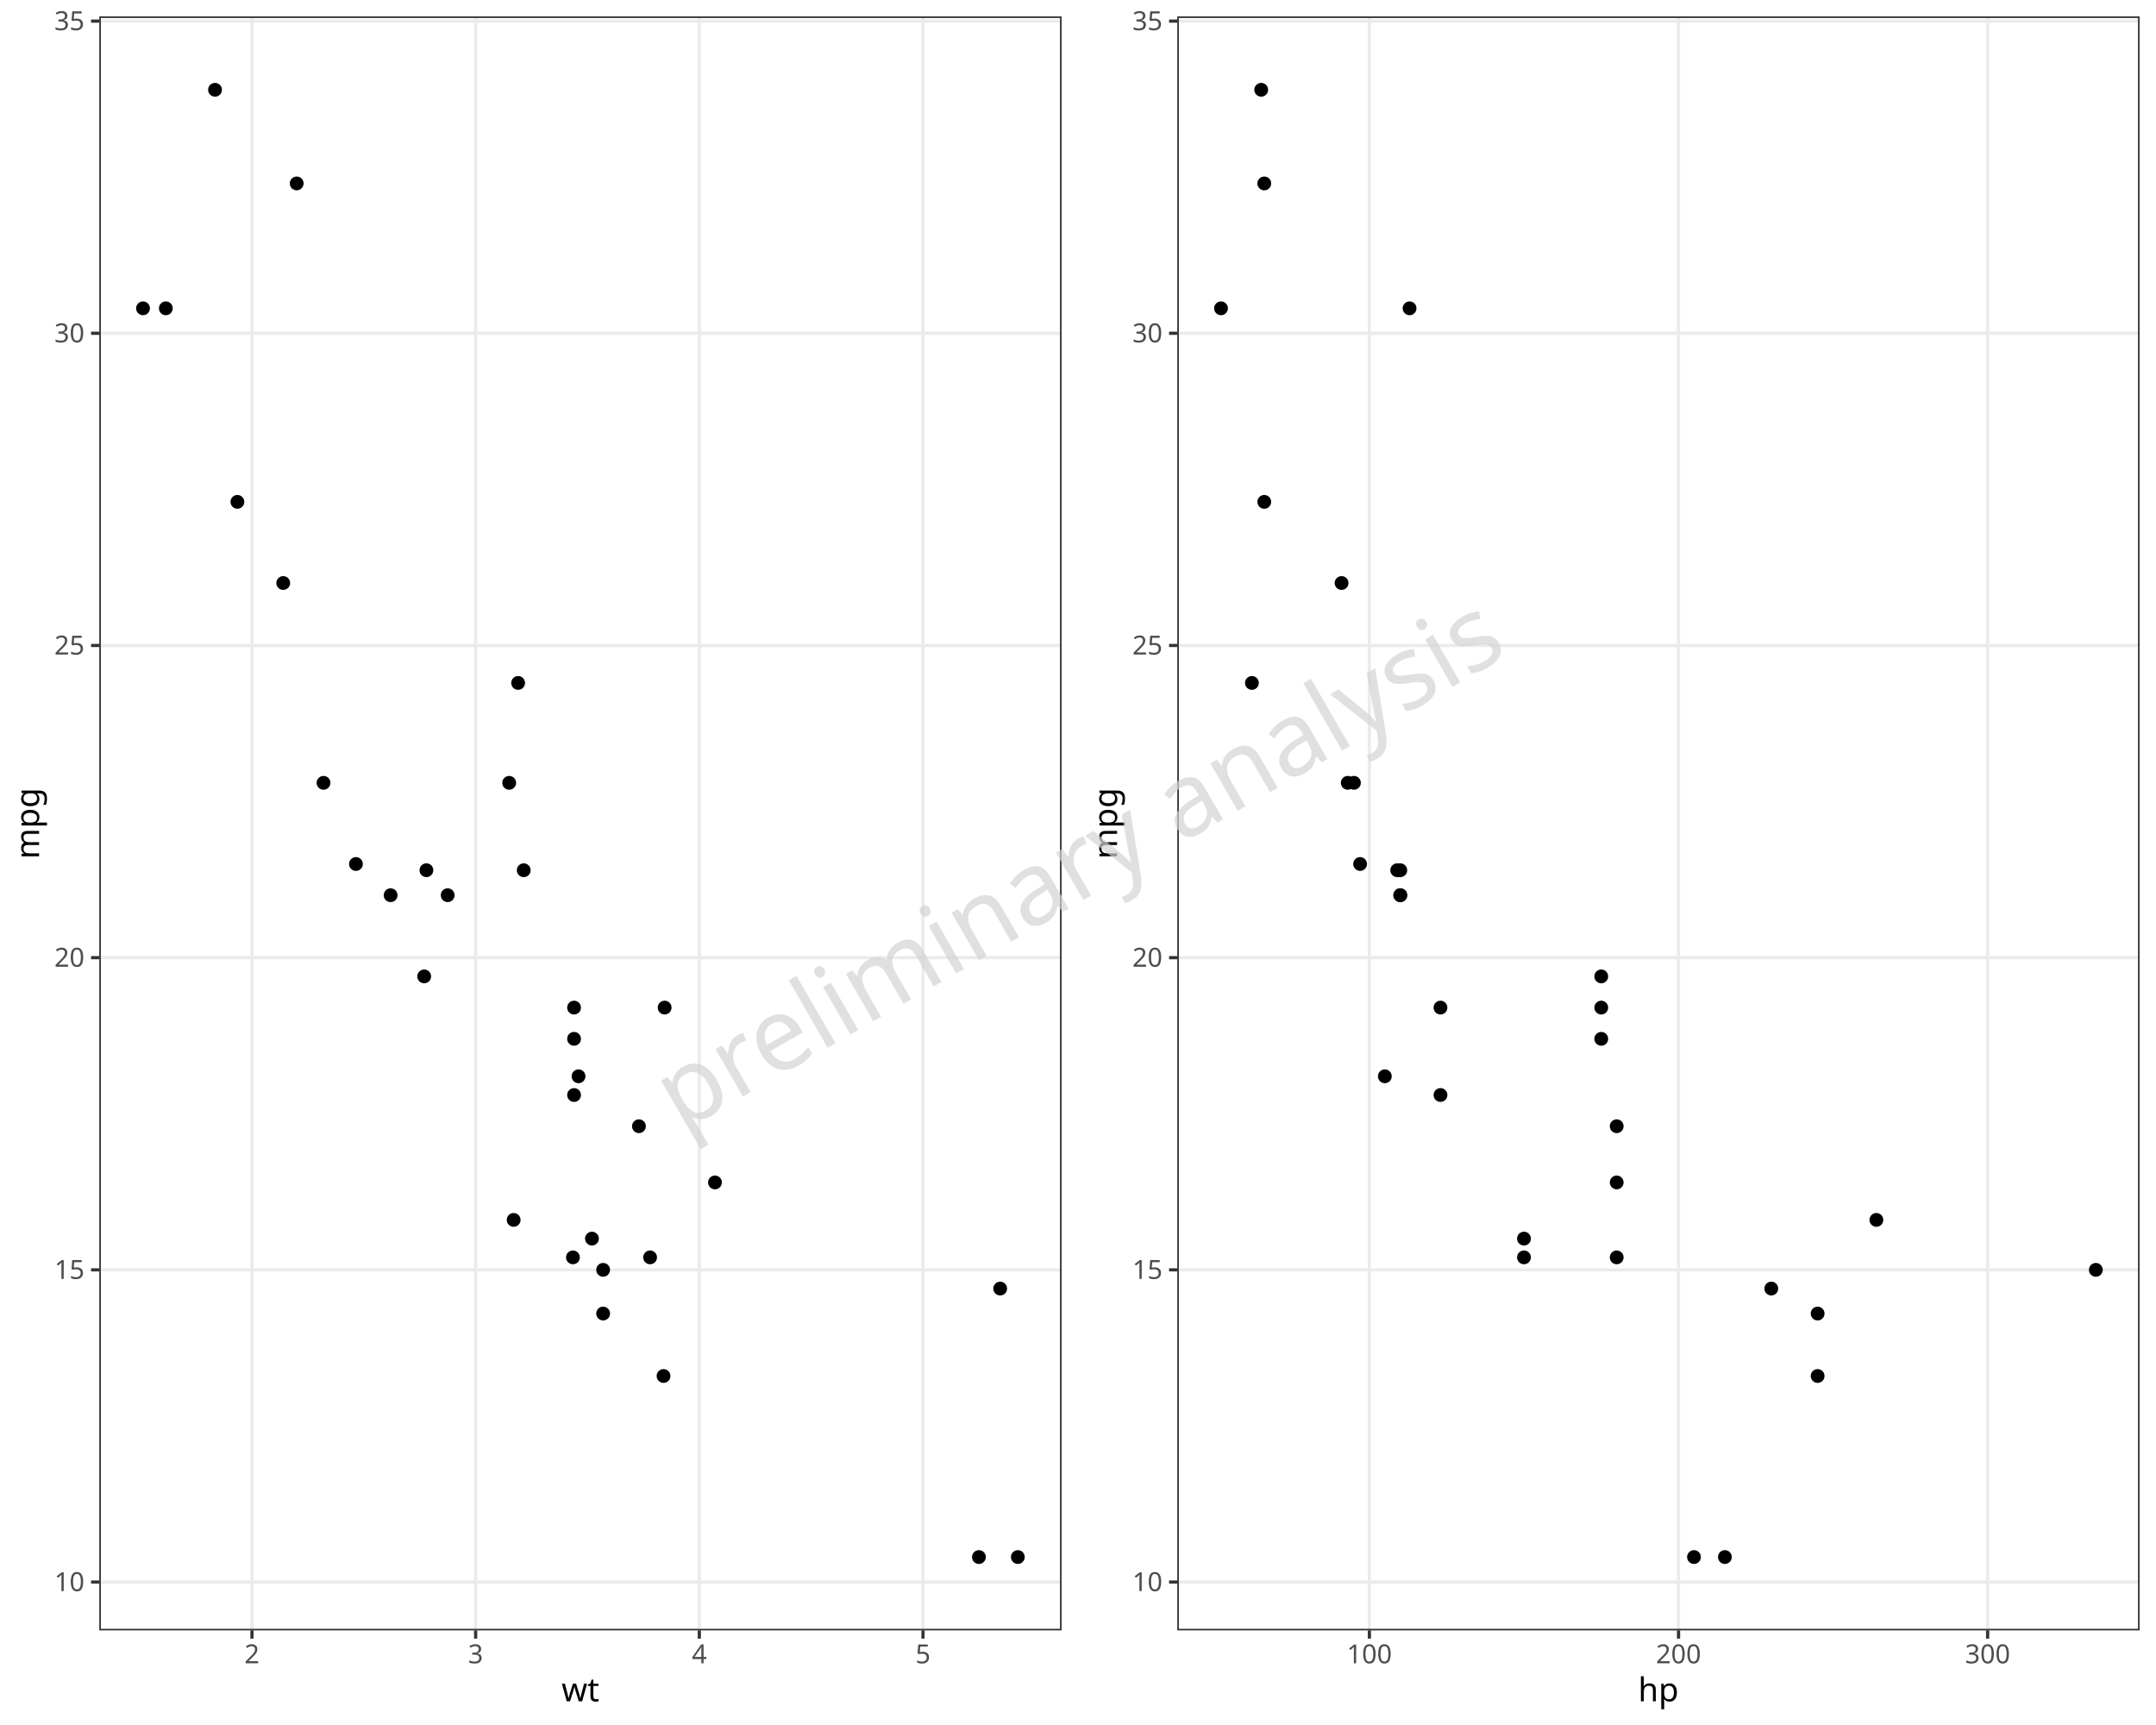
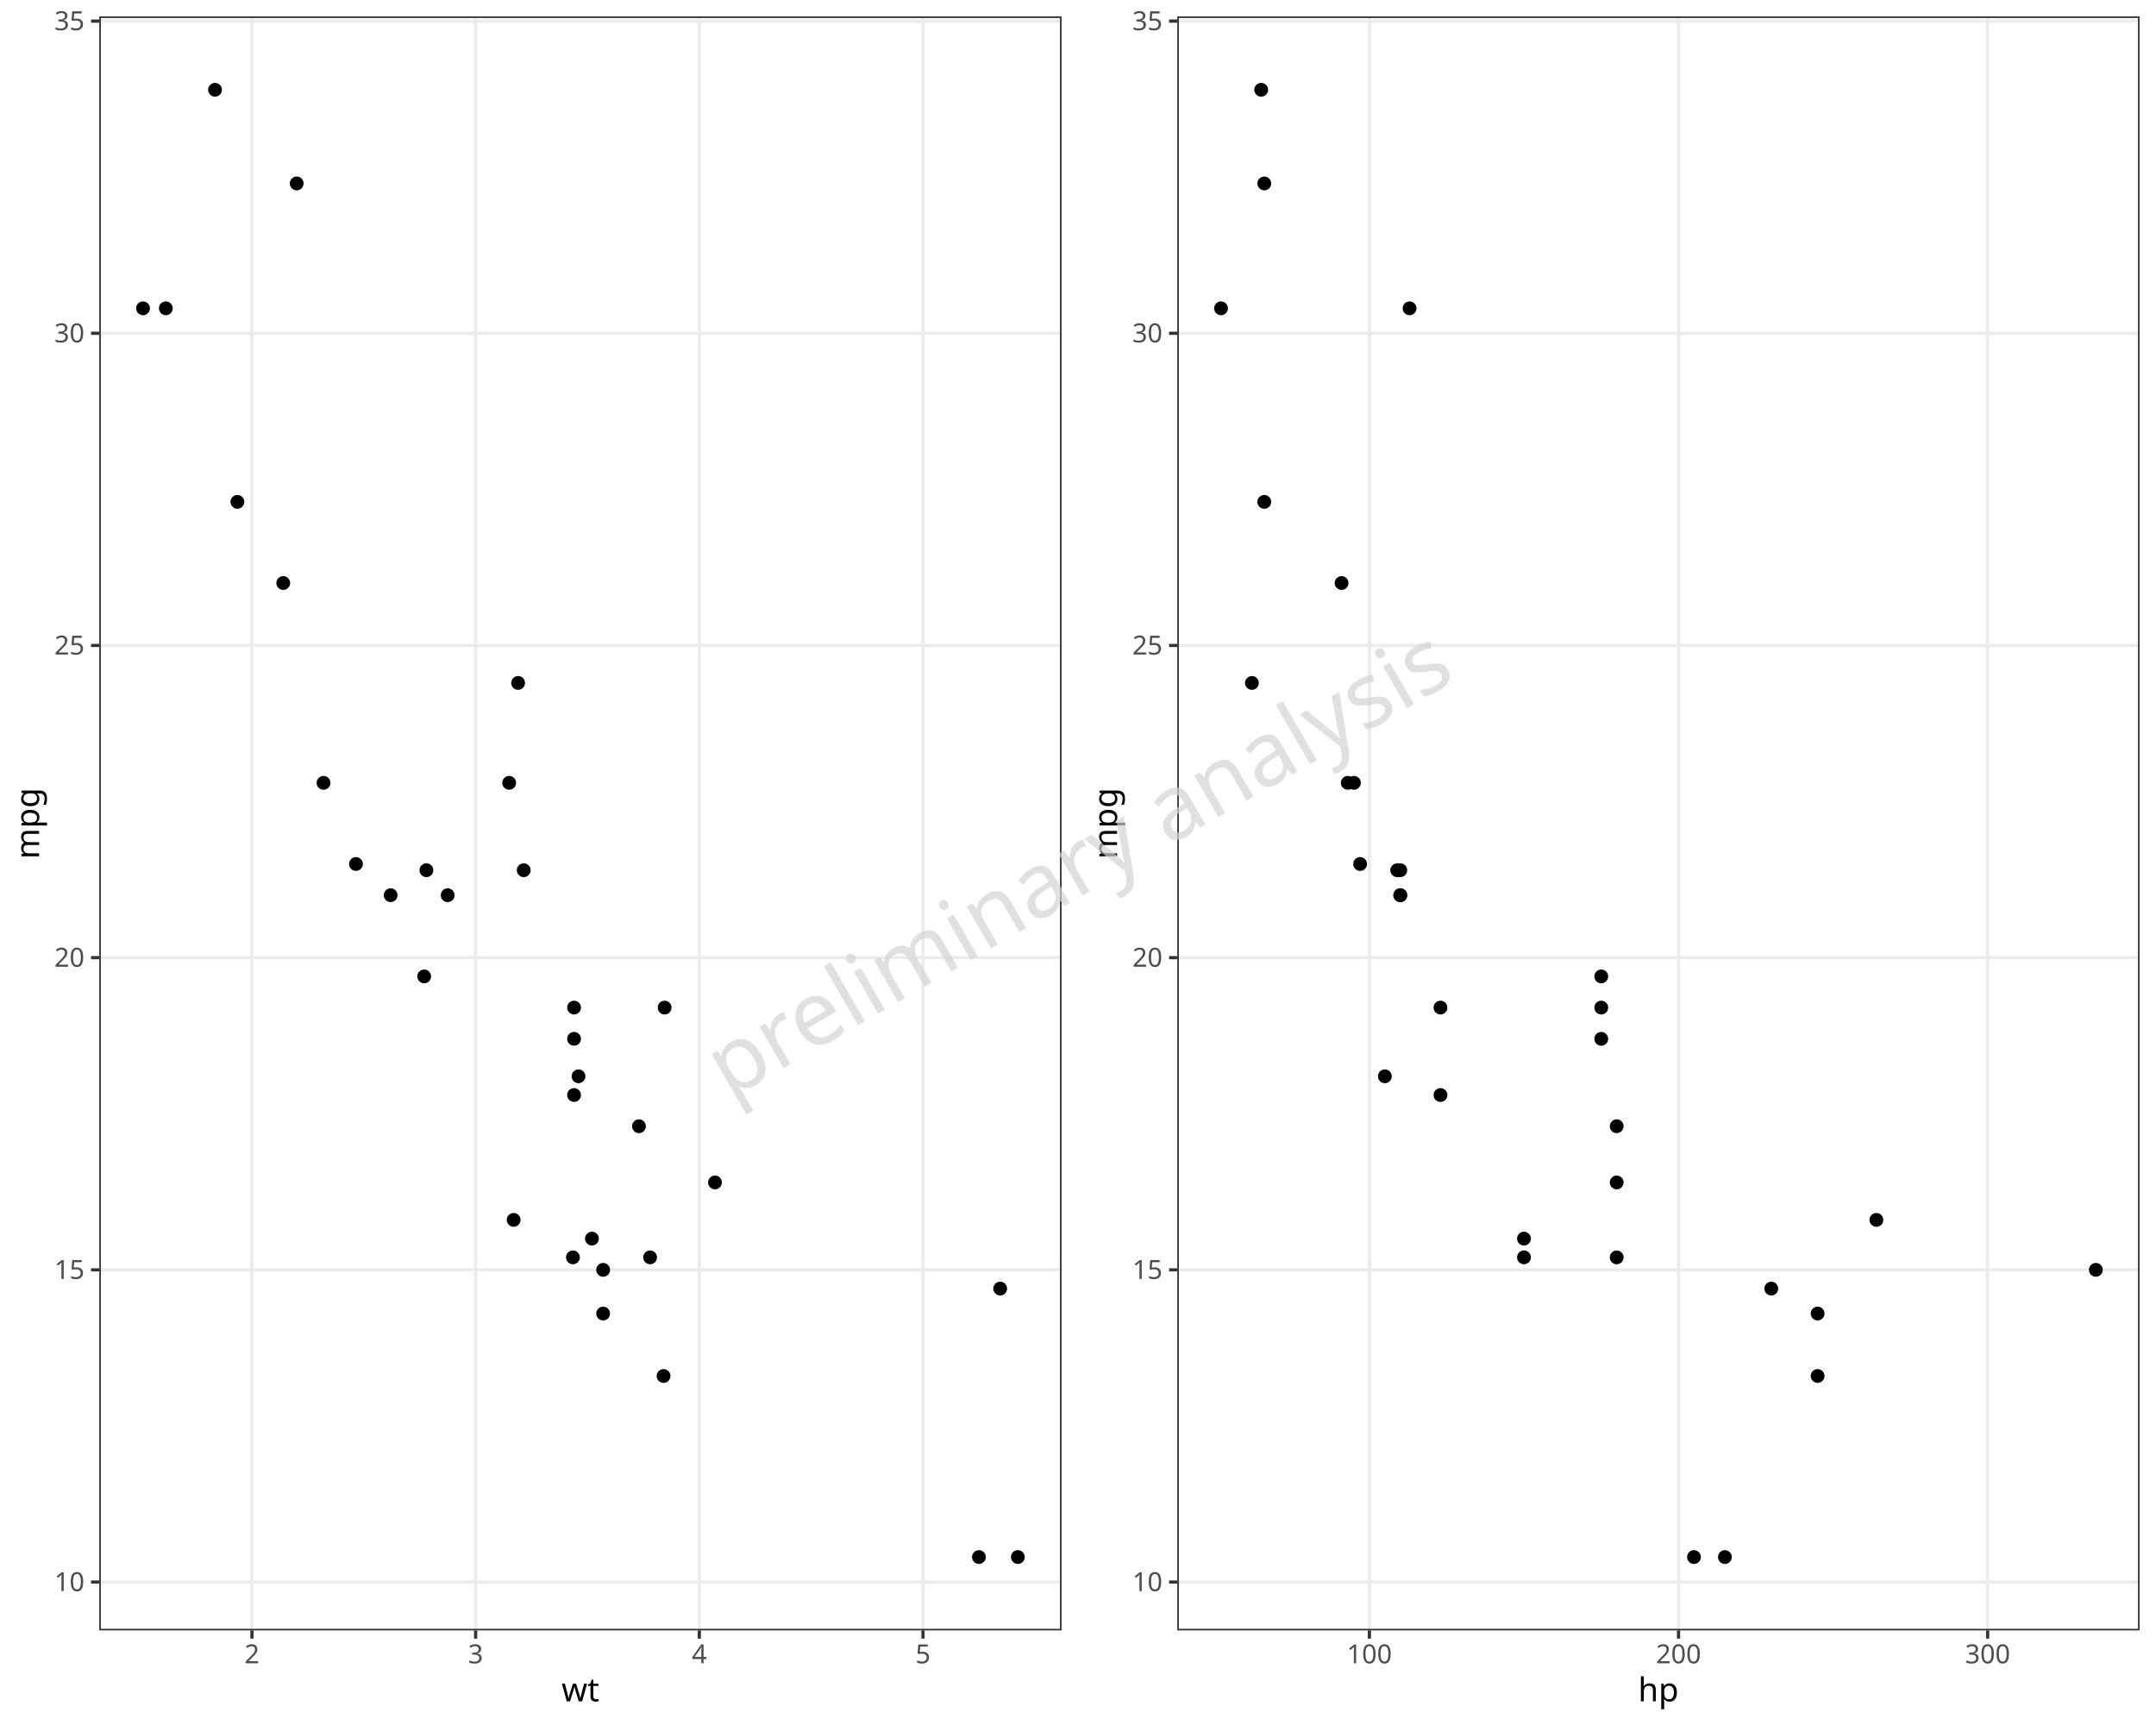
<svg xmlns="http://www.w3.org/2000/svg" class="svglite" data-engine-version="2.0" width="720.00pt" height="576.00pt" viewBox="0 0 720.00 576.00">
  <defs>
    <style type="text/css">
    .svglite line, .svglite polyline, .svglite polygon, .svglite path, .svglite rect, .svglite circle {
      fill: none;
      stroke: #000000;
      stroke-linecap: round;
      stroke-linejoin: round;
      stroke-miterlimit: 10.00;
    }
  </style>
  </defs>
  <rect width="100%" height="100%" style="stroke: none; fill: #FFFFFF;" />
  <defs>
    <clipPath id="cpMC4wMHw3MjAuMDB8MC4wMHw1NzYuMDA=">
      <rect x="0.00" y="0.00" width="720.00" height="576.00" />
    </clipPath>
  </defs>
  <g clip-path="url(#cpMC4wMHw3MjAuMDB8MC4wMHw1NzYuMDA=)">
</g>
  <defs>
    <clipPath id="cpMC4wMHwzNjAuMDB8MC4wMHw1NzYuMDA=">
      <rect x="0.00" y="0.00" width="360.00" height="576.00" />
    </clipPath>
  </defs>
  <g clip-path="url(#cpMC4wMHwzNjAuMDB8MC4wMHw1NzYuMDA=)">
    <rect x="0.00" y="0.00" width="360.00" height="576.00" style="stroke-width: 1.07; stroke: #FFFFFF; fill: #FFFFFF;" />
  </g>
  <g clip-path="url(#cpMC4wMHw3MjAuMDB8MC4wMHw1NzYuMDA=)">
</g>
  <defs>
    <clipPath id="cpMzMuMTV8MzU0LjUyfDUuNDh8NTQ0LjQy">
      <rect x="33.15" y="5.48" width="321.37" height="538.94" />
    </clipPath>
  </defs>
  <g clip-path="url(#cpMzMuMTV8MzU0LjUyfDUuNDh8NTQ0LjQy)">
    <rect x="33.15" y="5.48" width="321.37" height="538.94" style="stroke-width: 1.07; stroke: none; fill: #FFFFFF;" />
    <polyline points="33.15,528.26 354.52,528.26 " style="stroke-width: 1.07; stroke: #EBEBEB; stroke-linecap: butt;" />
    <polyline points="33.15,424.02 354.52,424.02 " style="stroke-width: 1.07; stroke: #EBEBEB; stroke-linecap: butt;" />
    <polyline points="33.15,319.77 354.52,319.77 " style="stroke-width: 1.07; stroke: #EBEBEB; stroke-linecap: butt;" />
    <polyline points="33.15,215.53 354.52,215.53 " style="stroke-width: 1.07; stroke: #EBEBEB; stroke-linecap: butt;" />
    <polyline points="33.15,111.29 354.52,111.29 " style="stroke-width: 1.07; stroke: #EBEBEB; stroke-linecap: butt;" />
    <polyline points="33.15,7.04 354.52,7.04 " style="stroke-width: 1.07; stroke: #EBEBEB; stroke-linecap: butt;" />
    <polyline points="84.14,544.42 84.14,5.48 " style="stroke-width: 1.07; stroke: #EBEBEB; stroke-linecap: butt;" />
    <polyline points="158.84,544.42 158.84,5.48 " style="stroke-width: 1.07; stroke: #EBEBEB; stroke-linecap: butt;" />
    <polyline points="233.54,544.42 233.54,5.48 " style="stroke-width: 1.07; stroke: #EBEBEB; stroke-linecap: butt;" />
    <polyline points="308.24,544.42 308.24,5.48 " style="stroke-width: 1.07; stroke: #EBEBEB; stroke-linecap: butt;" />
    <circle cx="130.45" cy="298.92" r="1.95" style="stroke-width: 0.71; fill: #000000;" />
    <circle cx="149.50" cy="298.92" r="1.95" style="stroke-width: 0.71; fill: #000000;" />
    <circle cx="108.04" cy="261.40" r="1.95" style="stroke-width: 0.71; fill: #000000;" />
    <circle cx="174.90" cy="290.58" r="1.95" style="stroke-width: 0.71; fill: #000000;" />
    <circle cx="191.71" cy="346.88" r="1.95" style="stroke-width: 0.71; fill: #000000;" />
    <circle cx="193.20" cy="359.39" r="1.95" style="stroke-width: 0.71; fill: #000000;" />
    <circle cx="201.42" cy="438.61" r="1.95" style="stroke-width: 0.71; fill: #000000;" />
    <circle cx="173.03" cy="228.04" r="1.95" style="stroke-width: 0.71; fill: #000000;" />
    <circle cx="170.04" cy="261.40" r="1.95" style="stroke-width: 0.71; fill: #000000;" />
    <circle cx="191.71" cy="336.45" r="1.95" style="stroke-width: 0.71; fill: #000000;" />
    <circle cx="191.71" cy="365.64" r="1.95" style="stroke-width: 0.71; fill: #000000;" />
    <circle cx="238.77" cy="394.83" r="1.95" style="stroke-width: 0.71; fill: #000000;" />
    <circle cx="213.37" cy="376.06" r="1.95" style="stroke-width: 0.71; fill: #000000;" />
    <circle cx="217.10" cy="419.85" r="1.95" style="stroke-width: 0.71; fill: #000000;" />
    <circle cx="326.91" cy="519.92" r="1.95" style="stroke-width: 0.71; fill: #000000;" />
    <circle cx="339.91" cy="519.92" r="1.95" style="stroke-width: 0.71; fill: #000000;" />
    <circle cx="334.01" cy="430.27" r="1.95" style="stroke-width: 0.71; fill: #000000;" />
    <circle cx="99.08" cy="61.25" r="1.95" style="stroke-width: 0.71; fill: #000000;" />
    <circle cx="55.38" cy="102.95" r="1.95" style="stroke-width: 0.71; fill: #000000;" />
    <circle cx="71.81" cy="29.98" r="1.95" style="stroke-width: 0.71; fill: #000000;" />
    <circle cx="118.87" cy="288.50" r="1.95" style="stroke-width: 0.71; fill: #000000;" />
    <circle cx="197.68" cy="413.59" r="1.95" style="stroke-width: 0.71; fill: #000000;" />
    <circle cx="191.33" cy="419.85" r="1.95" style="stroke-width: 0.71; fill: #000000;" />
    <circle cx="221.59" cy="459.46" r="1.95" style="stroke-width: 0.71; fill: #000000;" />
    <circle cx="221.96" cy="336.45" r="1.95" style="stroke-width: 0.71; fill: #000000;" />
    <circle cx="79.28" cy="167.58" r="1.95" style="stroke-width: 0.71; fill: #000000;" />
    <circle cx="94.59" cy="194.68" r="1.95" style="stroke-width: 0.71; fill: #000000;" />
    <circle cx="47.76" cy="102.95" r="1.95" style="stroke-width: 0.71; fill: #000000;" />
    <circle cx="171.54" cy="407.34" r="1.95" style="stroke-width: 0.71; fill: #000000;" />
    <circle cx="141.66" cy="326.03" r="1.95" style="stroke-width: 0.71; fill: #000000;" />
    <circle cx="201.42" cy="424.02" r="1.95" style="stroke-width: 0.71; fill: #000000;" />
    <circle cx="142.40" cy="290.58" r="1.95" style="stroke-width: 0.71; fill: #000000;" />
    <rect x="33.15" y="5.48" width="321.37" height="538.94" style="stroke-width: 1.07; stroke: #333333;" />
  </g>
  <g clip-path="url(#cpMC4wMHw3MjAuMDB8MC4wMHw1NzYuMDA=)">
    <text x="28.22" y="531.29" text-anchor="end" style="font-size: 8.80px; fill: #4D4D4D; font-family: sans;" textLength="9.79px" lengthAdjust="spacingAndGlyphs">10</text>
    <text x="28.22" y="427.04" text-anchor="end" style="font-size: 8.80px; fill: #4D4D4D; font-family: sans;" textLength="9.79px" lengthAdjust="spacingAndGlyphs">15</text>
    <text x="28.22" y="322.80" text-anchor="end" style="font-size: 8.80px; fill: #4D4D4D; font-family: sans;" textLength="9.79px" lengthAdjust="spacingAndGlyphs">20</text>
    <text x="28.22" y="218.56" text-anchor="end" style="font-size: 8.80px; fill: #4D4D4D; font-family: sans;" textLength="9.79px" lengthAdjust="spacingAndGlyphs">25</text>
    <text x="28.22" y="114.31" text-anchor="end" style="font-size: 8.80px; fill: #4D4D4D; font-family: sans;" textLength="9.79px" lengthAdjust="spacingAndGlyphs">30</text>
    <text x="28.22" y="10.07" text-anchor="end" style="font-size: 8.80px; fill: #4D4D4D; font-family: sans;" textLength="9.79px" lengthAdjust="spacingAndGlyphs">35</text>
    <polyline points="30.41,528.26 33.15,528.26 " style="stroke-width: 1.07; stroke: #333333; stroke-linecap: butt;" />
    <polyline points="30.41,424.02 33.15,424.02 " style="stroke-width: 1.07; stroke: #333333; stroke-linecap: butt;" />
    <polyline points="30.41,319.77 33.15,319.77 " style="stroke-width: 1.07; stroke: #333333; stroke-linecap: butt;" />
    <polyline points="30.41,215.53 33.15,215.53 " style="stroke-width: 1.07; stroke: #333333; stroke-linecap: butt;" />
    <polyline points="30.41,111.29 33.15,111.29 " style="stroke-width: 1.07; stroke: #333333; stroke-linecap: butt;" />
    <polyline points="30.41,7.04 33.15,7.04 " style="stroke-width: 1.07; stroke: #333333; stroke-linecap: butt;" />
    <polyline points="84.14,547.16 84.14,544.42 " style="stroke-width: 1.07; stroke: #333333; stroke-linecap: butt;" />
    <polyline points="158.84,547.16 158.84,544.42 " style="stroke-width: 1.07; stroke: #333333; stroke-linecap: butt;" />
    <polyline points="233.54,547.16 233.54,544.42 " style="stroke-width: 1.07; stroke: #333333; stroke-linecap: butt;" />
    <polyline points="308.24,547.16 308.24,544.42 " style="stroke-width: 1.07; stroke: #333333; stroke-linecap: butt;" />
    <text x="84.14" y="555.40" text-anchor="middle" style="font-size: 8.80px; fill: #4D4D4D; font-family: sans;" textLength="4.89px" lengthAdjust="spacingAndGlyphs">2</text>
    <text x="158.84" y="555.40" text-anchor="middle" style="font-size: 8.80px; fill: #4D4D4D; font-family: sans;" textLength="4.89px" lengthAdjust="spacingAndGlyphs">3</text>
    <text x="233.54" y="555.40" text-anchor="middle" style="font-size: 8.80px; fill: #4D4D4D; font-family: sans;" textLength="4.89px" lengthAdjust="spacingAndGlyphs">4</text>
    <text x="308.24" y="555.40" text-anchor="middle" style="font-size: 8.80px; fill: #4D4D4D; font-family: sans;" textLength="4.89px" lengthAdjust="spacingAndGlyphs">5</text>
    <text x="193.83" y="568.10" text-anchor="middle" style="font-size: 11.00px; font-family: sans;" textLength="11.00px" lengthAdjust="spacingAndGlyphs">wt</text>
    <text transform="translate(13.05,274.95) rotate(-90)" text-anchor="middle" style="font-size: 11.00px; font-family: sans;" textLength="21.40px" lengthAdjust="spacingAndGlyphs">mpg</text>
  </g>
  <defs>
    <clipPath id="cpMzYwLjAwfDcyMC4wMHwwLjAwfDU3Ni4wMA==">
      <rect x="360.00" y="0.00" width="360.00" height="576.00" />
    </clipPath>
  </defs>
  <g clip-path="url(#cpMzYwLjAwfDcyMC4wMHwwLjAwfDU3Ni4wMA==)">
    <rect x="360.00" y="0.00" width="360.00" height="576.00" style="stroke-width: 1.07; stroke: #FFFFFF; fill: #FFFFFF;" />
  </g>
  <g clip-path="url(#cpMC4wMHw3MjAuMDB8MC4wMHw1NzYuMDA=)">
</g>
  <defs>
    <clipPath id="cpMzkzLjE1fDcxNC41Mnw1LjQ4fDU0NC40Mg==">
      <rect x="393.15" y="5.48" width="321.37" height="538.94" />
    </clipPath>
  </defs>
  <g clip-path="url(#cpMzkzLjE1fDcxNC41Mnw1LjQ4fDU0NC40Mg==)">
    <rect x="393.15" y="5.48" width="321.37" height="538.94" style="stroke-width: 1.07; stroke: none; fill: #FFFFFF;" />
    <polyline points="393.15,528.26 714.52,528.26 " style="stroke-width: 1.07; stroke: #EBEBEB; stroke-linecap: butt;" />
    <polyline points="393.15,424.02 714.52,424.02 " style="stroke-width: 1.07; stroke: #EBEBEB; stroke-linecap: butt;" />
    <polyline points="393.15,319.77 714.52,319.77 " style="stroke-width: 1.07; stroke: #EBEBEB; stroke-linecap: butt;" />
    <polyline points="393.15,215.53 714.52,215.53 " style="stroke-width: 1.07; stroke: #EBEBEB; stroke-linecap: butt;" />
    <polyline points="393.15,111.29 714.52,111.29 " style="stroke-width: 1.07; stroke: #EBEBEB; stroke-linecap: butt;" />
    <polyline points="393.15,7.04 714.52,7.04 " style="stroke-width: 1.07; stroke: #EBEBEB; stroke-linecap: butt;" />
    <polyline points="457.31,544.42 457.31,5.48 " style="stroke-width: 1.07; stroke: #EBEBEB; stroke-linecap: butt;" />
    <polyline points="560.55,544.42 560.55,5.48 " style="stroke-width: 1.07; stroke: #EBEBEB; stroke-linecap: butt;" />
    <polyline points="663.78,544.42 663.78,5.48 " style="stroke-width: 1.07; stroke: #EBEBEB; stroke-linecap: butt;" />
    <circle cx="467.63" cy="298.92" r="1.95" style="stroke-width: 0.71; fill: #000000;" />
    <circle cx="467.63" cy="298.92" r="1.95" style="stroke-width: 0.71; fill: #000000;" />
    <circle cx="450.08" cy="261.40" r="1.95" style="stroke-width: 0.71; fill: #000000;" />
    <circle cx="467.63" cy="290.58" r="1.95" style="stroke-width: 0.71; fill: #000000;" />
    <circle cx="534.74" cy="346.88" r="1.95" style="stroke-width: 0.71; fill: #000000;" />
    <circle cx="462.47" cy="359.39" r="1.95" style="stroke-width: 0.71; fill: #000000;" />
    <circle cx="607.00" cy="438.61" r="1.95" style="stroke-width: 0.71; fill: #000000;" />
    <circle cx="418.08" cy="228.04" r="1.95" style="stroke-width: 0.71; fill: #000000;" />
    <circle cx="452.15" cy="261.40" r="1.95" style="stroke-width: 0.71; fill: #000000;" />
    <circle cx="481.05" cy="336.45" r="1.95" style="stroke-width: 0.71; fill: #000000;" />
    <circle cx="481.05" cy="365.64" r="1.95" style="stroke-width: 0.71; fill: #000000;" />
    <circle cx="539.90" cy="394.83" r="1.95" style="stroke-width: 0.71; fill: #000000;" />
    <circle cx="539.90" cy="376.06" r="1.95" style="stroke-width: 0.71; fill: #000000;" />
    <circle cx="539.90" cy="419.85" r="1.95" style="stroke-width: 0.71; fill: #000000;" />
    <circle cx="565.71" cy="519.92" r="1.95" style="stroke-width: 0.71; fill: #000000;" />
    <circle cx="576.03" cy="519.92" r="1.95" style="stroke-width: 0.71; fill: #000000;" />
    <circle cx="591.52" cy="430.27" r="1.95" style="stroke-width: 0.71; fill: #000000;" />
    <circle cx="422.21" cy="61.25" r="1.95" style="stroke-width: 0.71; fill: #000000;" />
    <circle cx="407.76" cy="102.95" r="1.95" style="stroke-width: 0.71; fill: #000000;" />
    <circle cx="421.18" cy="29.98" r="1.95" style="stroke-width: 0.71; fill: #000000;" />
    <circle cx="454.21" cy="288.50" r="1.95" style="stroke-width: 0.71; fill: #000000;" />
    <circle cx="508.93" cy="413.59" r="1.95" style="stroke-width: 0.71; fill: #000000;" />
    <circle cx="508.93" cy="419.85" r="1.95" style="stroke-width: 0.71; fill: #000000;" />
    <circle cx="607.00" cy="459.46" r="1.95" style="stroke-width: 0.71; fill: #000000;" />
    <circle cx="534.74" cy="336.45" r="1.95" style="stroke-width: 0.71; fill: #000000;" />
    <circle cx="422.21" cy="167.58" r="1.95" style="stroke-width: 0.71; fill: #000000;" />
    <circle cx="448.02" cy="194.68" r="1.95" style="stroke-width: 0.71; fill: #000000;" />
    <circle cx="470.73" cy="102.95" r="1.95" style="stroke-width: 0.71; fill: #000000;" />
    <circle cx="626.62" cy="407.34" r="1.95" style="stroke-width: 0.71; fill: #000000;" />
    <circle cx="534.74" cy="326.03" r="1.95" style="stroke-width: 0.71; fill: #000000;" />
    <circle cx="699.91" cy="424.02" r="1.95" style="stroke-width: 0.71; fill: #000000;" />
    <circle cx="466.60" cy="290.58" r="1.95" style="stroke-width: 0.71; fill: #000000;" />
    <rect x="393.15" y="5.48" width="321.37" height="538.94" style="stroke-width: 1.07; stroke: #333333;" />
  </g>
  <g clip-path="url(#cpMC4wMHw3MjAuMDB8MC4wMHw1NzYuMDA=)">
    <text x="388.22" y="531.29" text-anchor="end" style="font-size: 8.80px; fill: #4D4D4D; font-family: sans;" textLength="9.79px" lengthAdjust="spacingAndGlyphs">10</text>
    <text x="388.22" y="427.04" text-anchor="end" style="font-size: 8.80px; fill: #4D4D4D; font-family: sans;" textLength="9.79px" lengthAdjust="spacingAndGlyphs">15</text>
    <text x="388.22" y="322.80" text-anchor="end" style="font-size: 8.80px; fill: #4D4D4D; font-family: sans;" textLength="9.79px" lengthAdjust="spacingAndGlyphs">20</text>
    <text x="388.22" y="218.56" text-anchor="end" style="font-size: 8.80px; fill: #4D4D4D; font-family: sans;" textLength="9.79px" lengthAdjust="spacingAndGlyphs">25</text>
    <text x="388.22" y="114.31" text-anchor="end" style="font-size: 8.80px; fill: #4D4D4D; font-family: sans;" textLength="9.79px" lengthAdjust="spacingAndGlyphs">30</text>
    <text x="388.22" y="10.07" text-anchor="end" style="font-size: 8.80px; fill: #4D4D4D; font-family: sans;" textLength="9.79px" lengthAdjust="spacingAndGlyphs">35</text>
    <polyline points="390.41,528.26 393.15,528.26 " style="stroke-width: 1.07; stroke: #333333; stroke-linecap: butt;" />
    <polyline points="390.41,424.02 393.15,424.02 " style="stroke-width: 1.07; stroke: #333333; stroke-linecap: butt;" />
    <polyline points="390.41,319.77 393.15,319.77 " style="stroke-width: 1.07; stroke: #333333; stroke-linecap: butt;" />
    <polyline points="390.41,215.53 393.15,215.53 " style="stroke-width: 1.07; stroke: #333333; stroke-linecap: butt;" />
    <polyline points="390.41,111.29 393.15,111.29 " style="stroke-width: 1.07; stroke: #333333; stroke-linecap: butt;" />
    <polyline points="390.41,7.04 393.15,7.04 " style="stroke-width: 1.07; stroke: #333333; stroke-linecap: butt;" />
    <polyline points="457.31,547.16 457.31,544.42 " style="stroke-width: 1.07; stroke: #333333; stroke-linecap: butt;" />
    <polyline points="560.55,547.16 560.55,544.42 " style="stroke-width: 1.07; stroke: #333333; stroke-linecap: butt;" />
    <polyline points="663.78,547.16 663.78,544.42 " style="stroke-width: 1.07; stroke: #333333; stroke-linecap: butt;" />
    <text x="457.31" y="555.40" text-anchor="middle" style="font-size: 8.80px; fill: #4D4D4D; font-family: sans;" textLength="14.68px" lengthAdjust="spacingAndGlyphs">100</text>
    <text x="560.55" y="555.40" text-anchor="middle" style="font-size: 8.80px; fill: #4D4D4D; font-family: sans;" textLength="14.68px" lengthAdjust="spacingAndGlyphs">200</text>
    <text x="663.78" y="555.40" text-anchor="middle" style="font-size: 8.80px; fill: #4D4D4D; font-family: sans;" textLength="14.68px" lengthAdjust="spacingAndGlyphs">300</text>
    <text x="553.83" y="568.10" text-anchor="middle" style="font-size: 11.00px; font-family: sans;" textLength="12.24px" lengthAdjust="spacingAndGlyphs">hp</text>
    <text transform="translate(373.05,274.95) rotate(-90)" text-anchor="middle" style="font-size: 11.00px; font-family: sans;" textLength="21.40px" lengthAdjust="spacingAndGlyphs">mpg</text>
-     <text transform="translate(365.87,298.17) rotate(-30)" text-anchor="middle" style="font-size: 34.14px; fill: #D3D3D3; fill-opacity: 0.70; font-family: sans;" textLength="299.85px" lengthAdjust="spacingAndGlyphs">preliminary analysis</text>
+     <text transform="translate(365.16,296.94) rotate(-30)" text-anchor="middle" style="font-size: 30.00px; fill: #D3D3D3; fill-opacity: 0.70; font-family: sans;" textLength="263.47px" lengthAdjust="spacingAndGlyphs">preliminary analysis</text>
  </g>
</svg>
